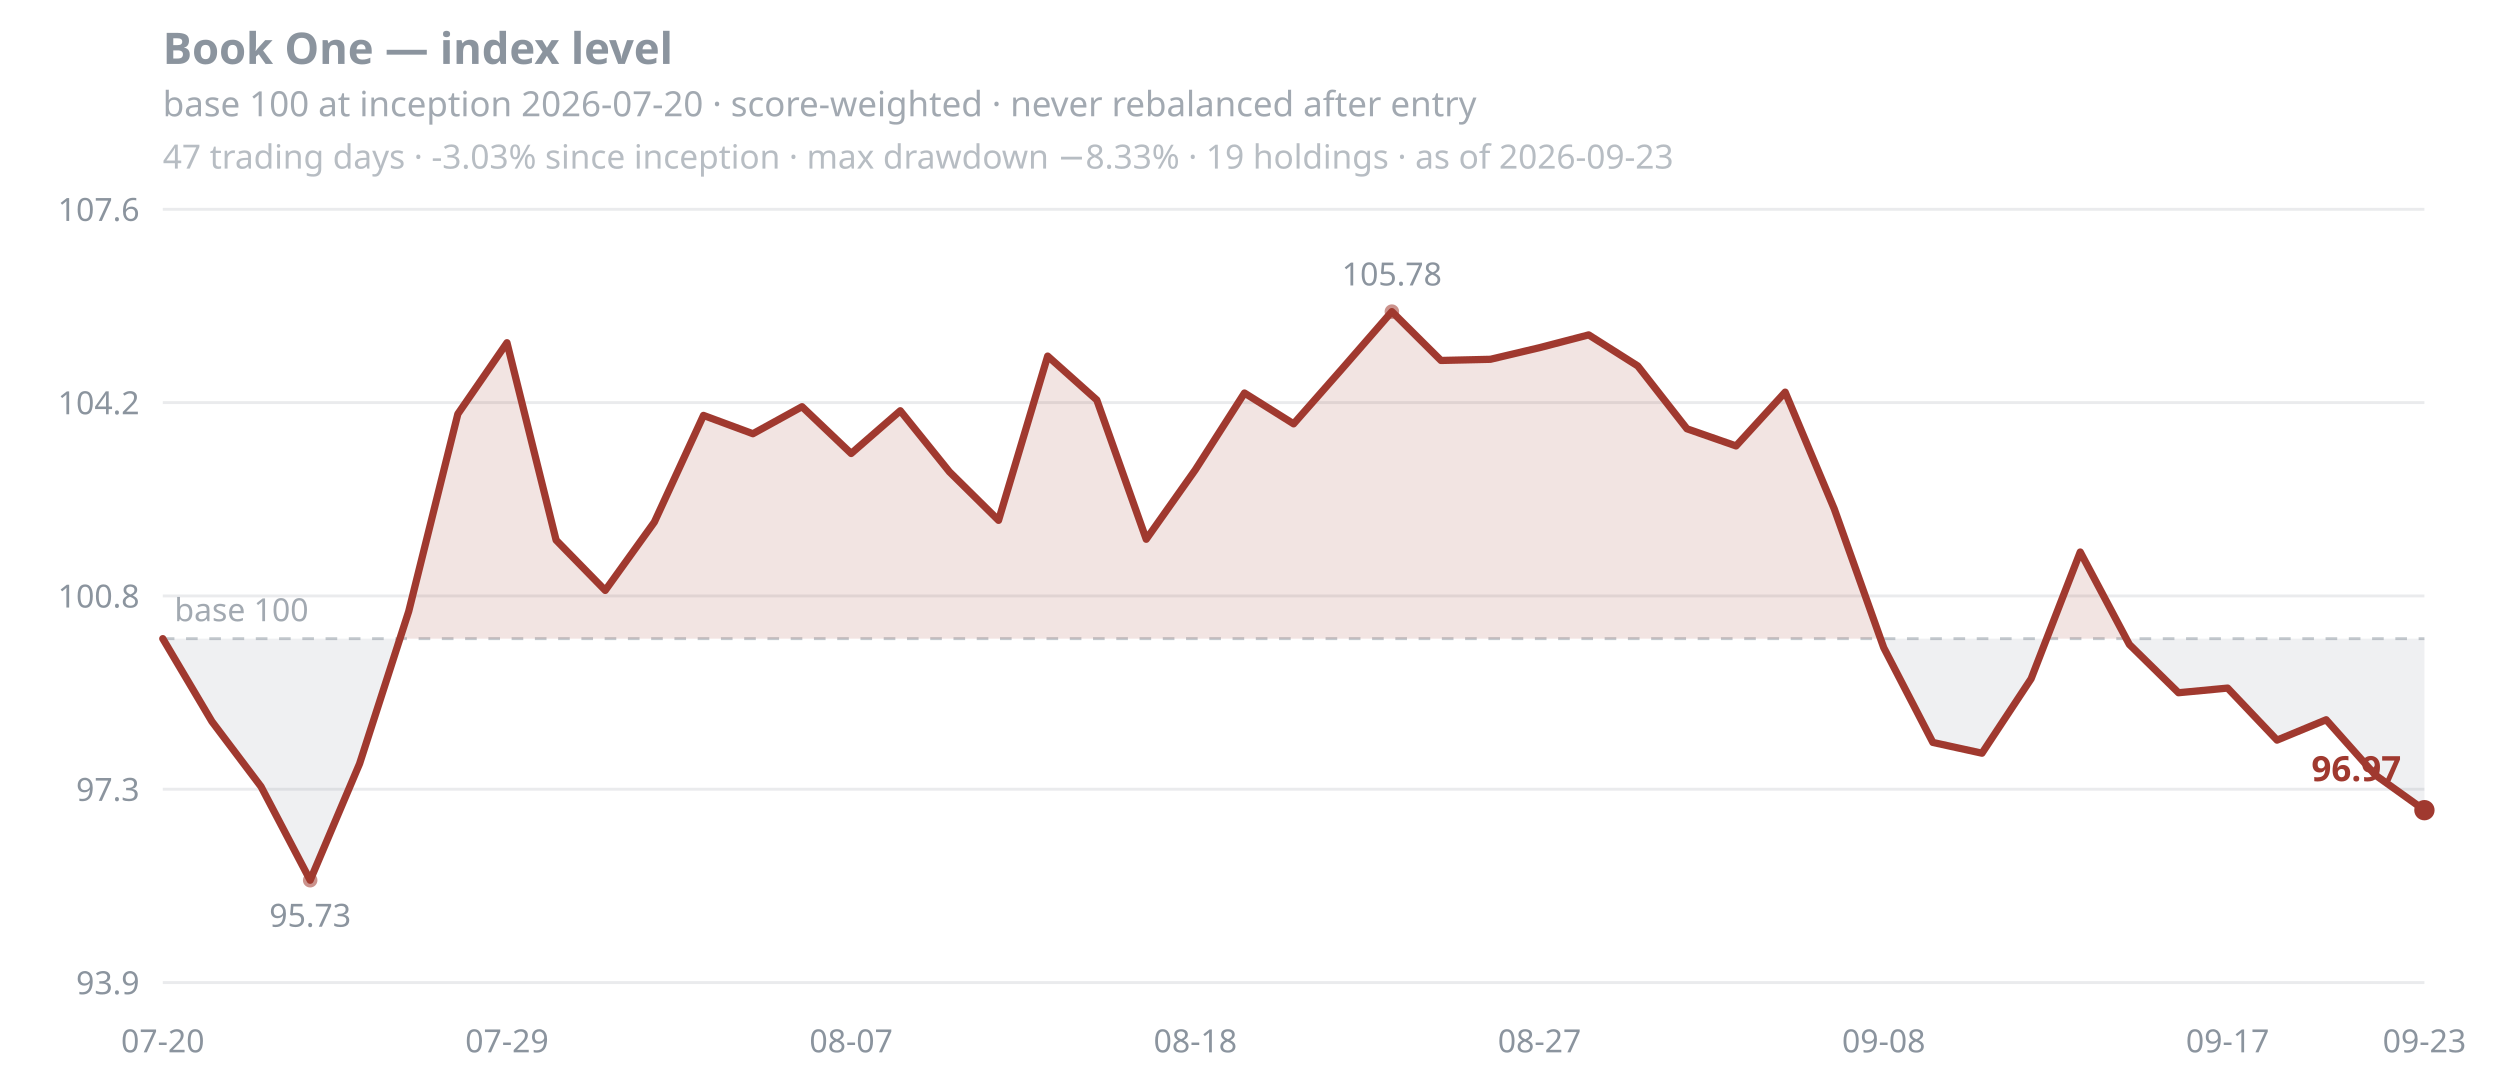
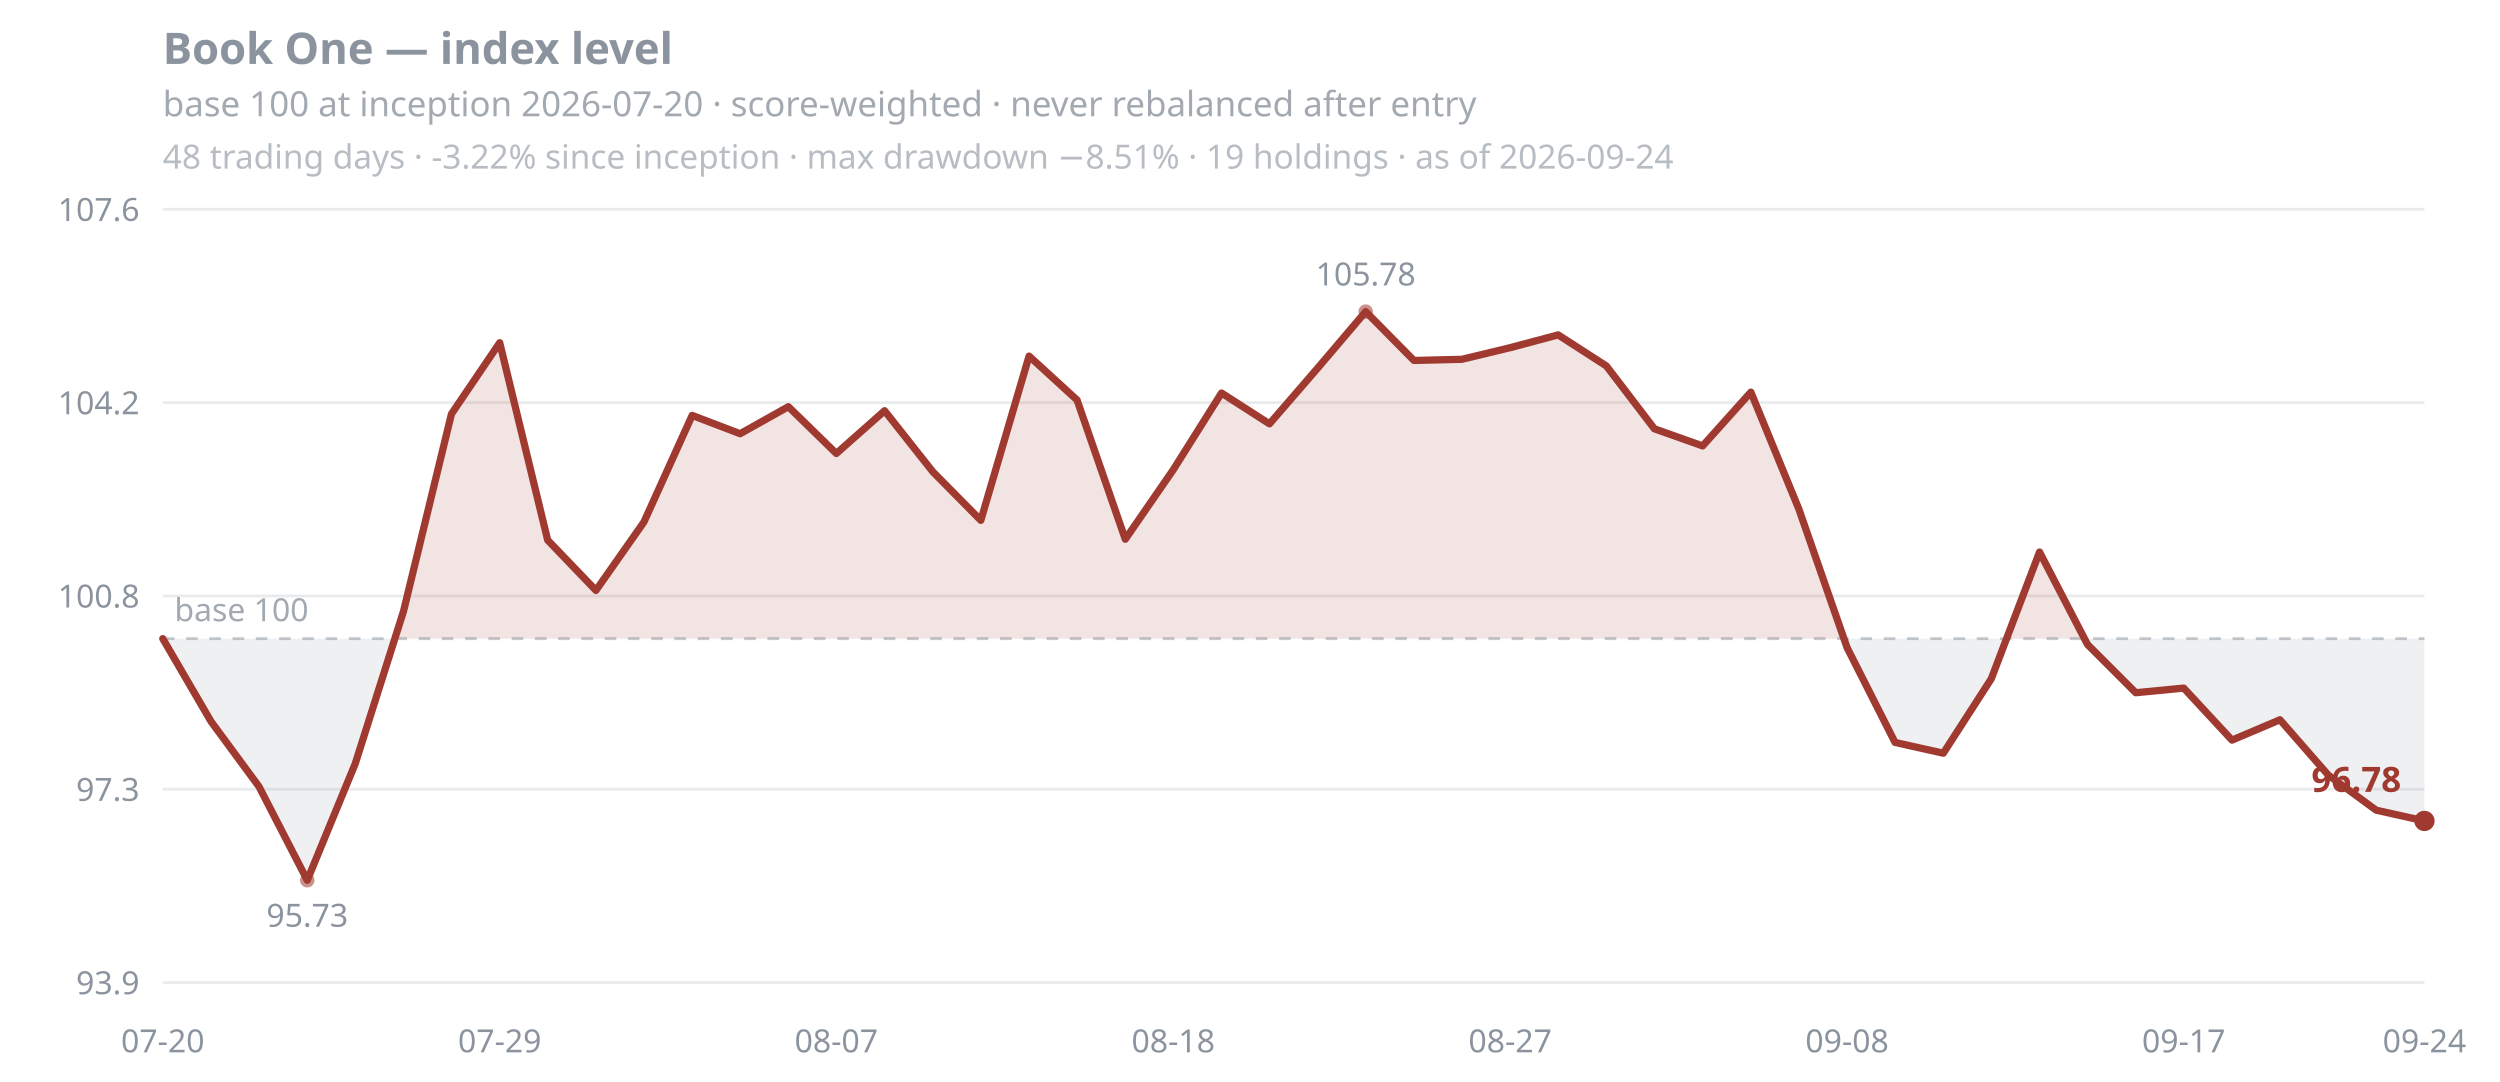
<svg xmlns="http://www.w3.org/2000/svg" viewBox="0 0 860 372" font-family="ui-sans-serif,system-ui,sans-serif">
  <text x="56" y="22" font-size="15" font-weight="600" fill="#8b949e">Book One — index level</text>
  <text x="56" y="40" font-size="12" fill="#8b949e" opacity="0.8">base 100 at inception 2026-07-20 · score-weighted · never rebalanced after entry</text>
-   <text x="56" y="58" font-size="11.5" fill="#8b949e" opacity="0.62">47 trading days · -3.03% since inception · max drawdown −8.33% · 19 holdings · as of 2026-09-23</text>
+   <text x="56" y="58" font-size="11.5" fill="#8b949e" opacity="0.62">48 trading days · -3.22% since inception · max drawdown −8.51% · 19 holdings · as of 2026-09-24</text>
  <line x1="56" y1="338.0" x2="834" y2="338.0" stroke="#8b949e" stroke-opacity="0.18" />
  <text x="48" y="342.0" font-size="11" fill="#8b949e" text-anchor="end">93.9</text>
  <line x1="56" y1="271.5" x2="834" y2="271.5" stroke="#8b949e" stroke-opacity="0.18" />
  <text x="48" y="275.5" font-size="11" fill="#8b949e" text-anchor="end">97.3</text>
  <line x1="56" y1="205.0" x2="834" y2="205.0" stroke="#8b949e" stroke-opacity="0.18" />
  <text x="48" y="209.0" font-size="11" fill="#8b949e" text-anchor="end">100.8</text>
  <line x1="56" y1="138.5" x2="834" y2="138.5" stroke="#8b949e" stroke-opacity="0.18" />
  <text x="48" y="142.5" font-size="11" fill="#8b949e" text-anchor="end">104.2</text>
  <line x1="56" y1="72.0" x2="834" y2="72.0" stroke="#8b949e" stroke-opacity="0.18" />
  <text x="48" y="76.0" font-size="11" fill="#8b949e" text-anchor="end">107.6</text>
  <line x1="56" y1="219.7" x2="834" y2="219.7" stroke="#8b949e" stroke-opacity="0.5" stroke-dasharray="4 4" />
  <text x="60" y="213.7" font-size="11" fill="#8b949e" text-anchor="start" opacity="0.8">base 100</text>
  <text x="56.0" y="362" font-size="11" fill="#8b949e" text-anchor="middle">07-20</text>
-   <text x="174.4" y="362" font-size="11" fill="#8b949e" text-anchor="middle">07-29</text>
-   <text x="292.8" y="362" font-size="11" fill="#8b949e" text-anchor="middle">08-07</text>
-   <text x="411.2" y="362" font-size="11" fill="#8b949e" text-anchor="middle">08-18</text>
-   <text x="529.6" y="362" font-size="11" fill="#8b949e" text-anchor="middle">08-27</text>
-   <text x="648.0" y="362" font-size="11" fill="#8b949e" text-anchor="middle">09-08</text>
-   <text x="766.3" y="362" font-size="11" fill="#8b949e" text-anchor="middle">09-17</text>
-   <text x="834.0" y="362" font-size="11" fill="#8b949e" text-anchor="middle">09-23</text>
+   <text x="171.9" y="362" font-size="11" fill="#8b949e" text-anchor="middle">07-29</text>
+   <text x="287.7" y="362" font-size="11" fill="#8b949e" text-anchor="middle">08-07</text>
+   <text x="403.6" y="362" font-size="11" fill="#8b949e" text-anchor="middle">08-18</text>
+   <text x="519.5" y="362" font-size="11" fill="#8b949e" text-anchor="middle">08-27</text>
+   <text x="635.4" y="362" font-size="11" fill="#8b949e" text-anchor="middle">09-08</text>
+   <text x="751.2" y="362" font-size="11" fill="#8b949e" text-anchor="middle">09-17</text>
+   <text x="834.0" y="362" font-size="11" fill="#8b949e" text-anchor="middle">09-24</text>
  <defs>
    <clipPath id="above">
      <rect x="56" y="72" width="778" height="147.7" />
    </clipPath>
    <clipPath id="below">
      <rect x="56" y="219.7" width="778" height="118.3" />
    </clipPath>
  </defs>
-   <polygon points="56.0,219.7 56.0,219.7 72.9,248.2 89.8,270.6 106.7,302.8 123.7,262.7 140.6,210.3 157.5,142.4 174.4,117.9 191.3,185.8 208.2,203.1 225.1,179.6 242.0,142.9 259.0,149.2 275.9,139.9 292.8,156.0 309.7,141.3 326.6,162.3 343.5,179.0 360.4,122.5 377.3,137.6 394.3,185.5 411.2,161.6 428.1,135.2 445.0,145.8 461.9,126.6 478.8,107.2 495.7,124.0 512.7,123.6 529.6,119.6 546.5,115.2 563.4,125.9 580.3,147.5 597.2,153.4 614.1,134.9 631.0,175.1 648.0,222.8 664.9,255.4 681.8,259.1 698.7,233.5 715.6,189.9 732.5,221.7 749.4,238.3 766.3,236.7 783.3,254.6 800.2,247.6 817.1,266.6 834.0,278.7 834.0,219.7" fill="#a0392f" fill-opacity="0.14" clip-path="url(#above)" />
-   <polygon points="56.0,219.7 56.0,219.7 72.9,248.2 89.8,270.6 106.7,302.8 123.7,262.7 140.6,210.3 157.5,142.4 174.4,117.9 191.3,185.8 208.2,203.1 225.1,179.6 242.0,142.9 259.0,149.2 275.9,139.9 292.8,156.0 309.7,141.3 326.6,162.3 343.5,179.0 360.4,122.5 377.3,137.6 394.3,185.5 411.2,161.6 428.1,135.2 445.0,145.8 461.9,126.6 478.8,107.2 495.7,124.0 512.7,123.6 529.6,119.6 546.5,115.2 563.4,125.9 580.3,147.5 597.2,153.4 614.1,134.9 631.0,175.1 648.0,222.8 664.9,255.4 681.8,259.1 698.7,233.5 715.6,189.9 732.5,221.7 749.4,238.3 766.3,236.7 783.3,254.6 800.2,247.6 817.1,266.6 834.0,278.7 834.0,219.7" fill="#8b949e" fill-opacity="0.14" clip-path="url(#below)" />
-   <polyline points="56.0,219.7 72.9,248.2 89.8,270.6 106.7,302.8 123.7,262.7 140.6,210.3 157.5,142.4 174.4,117.9 191.3,185.8 208.2,203.1 225.1,179.6 242.0,142.9 259.0,149.2 275.9,139.9 292.8,156.0 309.7,141.3 326.6,162.3 343.5,179.0 360.4,122.5 377.3,137.6 394.3,185.5 411.2,161.6 428.1,135.2 445.0,145.8 461.9,126.6 478.8,107.2 495.7,124.0 512.7,123.6 529.6,119.6 546.5,115.2 563.4,125.9 580.3,147.5 597.2,153.4 614.1,134.9 631.0,175.1 648.0,222.8 664.9,255.4 681.8,259.1 698.7,233.5 715.6,189.9 732.5,221.7 749.4,238.3 766.3,236.7 783.3,254.6 800.2,247.6 817.1,266.6 834.0,278.7" fill="none" stroke="#a0392f" stroke-width="2.5" stroke-linejoin="round" stroke-linecap="round" />
-   <circle cx="106.7" cy="302.8" r="2.5" fill="#a0392f" fill-opacity="0.55" />
-   <text x="106.7" y="318.8" font-size="11" fill="#8b949e" text-anchor="middle">95.73</text>
-   <circle cx="478.8" cy="107.2" r="2.5" fill="#a0392f" fill-opacity="0.55" />
-   <text x="478.8" y="98.2" font-size="11" fill="#8b949e" text-anchor="middle">105.78</text>
-   <circle cx="834.0" cy="278.7" r="3.5" fill="#a0392f" />
-   <text x="826.0" y="268.7" font-size="12" font-weight="600" fill="#a0392f" text-anchor="end">96.97</text>
+   <polygon points="56.0,219.7 56.0,219.7 72.6,248.2 89.1,270.6 105.7,302.8 122.2,262.7 138.8,210.3 155.3,142.4 171.9,117.9 188.4,185.8 205.0,203.1 221.5,179.6 238.1,142.9 254.6,149.2 271.2,139.9 287.7,156.0 304.3,141.3 320.9,162.3 337.4,179.0 354.0,122.5 370.5,137.6 387.1,185.5 403.6,161.6 420.2,135.2 436.7,145.8 453.3,126.6 469.8,107.2 486.4,124.0 502.9,123.6 519.5,119.6 536.0,115.2 552.6,125.9 569.1,147.5 585.7,153.4 602.3,134.9 618.8,175.1 635.4,222.8 651.9,255.4 668.5,259.1 685.0,233.5 701.6,189.9 718.1,221.7 734.7,238.3 751.2,236.7 767.8,254.6 784.3,247.6 800.9,266.6 817.4,278.7 834.0,282.4 834.0,219.7" fill="#a0392f" fill-opacity="0.14" clip-path="url(#above)" />
+   <polygon points="56.0,219.7 56.0,219.7 72.6,248.2 89.1,270.6 105.7,302.8 122.2,262.7 138.8,210.3 155.3,142.4 171.9,117.9 188.4,185.8 205.0,203.1 221.5,179.6 238.1,142.9 254.6,149.2 271.2,139.9 287.7,156.0 304.3,141.3 320.9,162.3 337.4,179.0 354.0,122.5 370.5,137.6 387.1,185.5 403.6,161.6 420.2,135.2 436.7,145.8 453.3,126.6 469.8,107.2 486.4,124.0 502.9,123.6 519.5,119.6 536.0,115.2 552.6,125.9 569.1,147.5 585.7,153.4 602.3,134.9 618.8,175.1 635.4,222.8 651.9,255.4 668.5,259.1 685.0,233.5 701.6,189.9 718.1,221.7 734.7,238.3 751.2,236.7 767.8,254.6 784.3,247.6 800.9,266.6 817.4,278.7 834.0,282.4 834.0,219.7" fill="#8b949e" fill-opacity="0.14" clip-path="url(#below)" />
+   <polyline points="56.0,219.7 72.6,248.2 89.1,270.6 105.7,302.8 122.2,262.7 138.8,210.3 155.3,142.4 171.9,117.9 188.4,185.8 205.0,203.1 221.5,179.6 238.1,142.9 254.6,149.2 271.2,139.9 287.7,156.0 304.3,141.3 320.9,162.3 337.4,179.0 354.0,122.5 370.5,137.6 387.1,185.5 403.6,161.6 420.2,135.2 436.7,145.8 453.3,126.6 469.8,107.2 486.4,124.0 502.9,123.6 519.5,119.6 536.0,115.2 552.6,125.9 569.1,147.5 585.7,153.4 602.3,134.9 618.8,175.1 635.4,222.8 651.9,255.4 668.5,259.1 685.0,233.5 701.6,189.9 718.1,221.7 734.7,238.3 751.2,236.7 767.8,254.6 784.3,247.6 800.9,266.6 817.4,278.7 834.0,282.4" fill="none" stroke="#a0392f" stroke-width="2.5" stroke-linejoin="round" stroke-linecap="round" />
+   <circle cx="105.7" cy="302.8" r="2.5" fill="#a0392f" fill-opacity="0.55" />
+   <text x="105.7" y="318.8" font-size="11" fill="#8b949e" text-anchor="middle">95.73</text>
+   <circle cx="469.8" cy="107.2" r="2.5" fill="#a0392f" fill-opacity="0.55" />
+   <text x="469.8" y="98.2" font-size="11" fill="#8b949e" text-anchor="middle">105.78</text>
+   <circle cx="834.0" cy="282.4" r="3.5" fill="#a0392f" />
+   <text x="826.0" y="272.4" font-size="12" font-weight="600" fill="#a0392f" text-anchor="end">96.78</text>
</svg>
